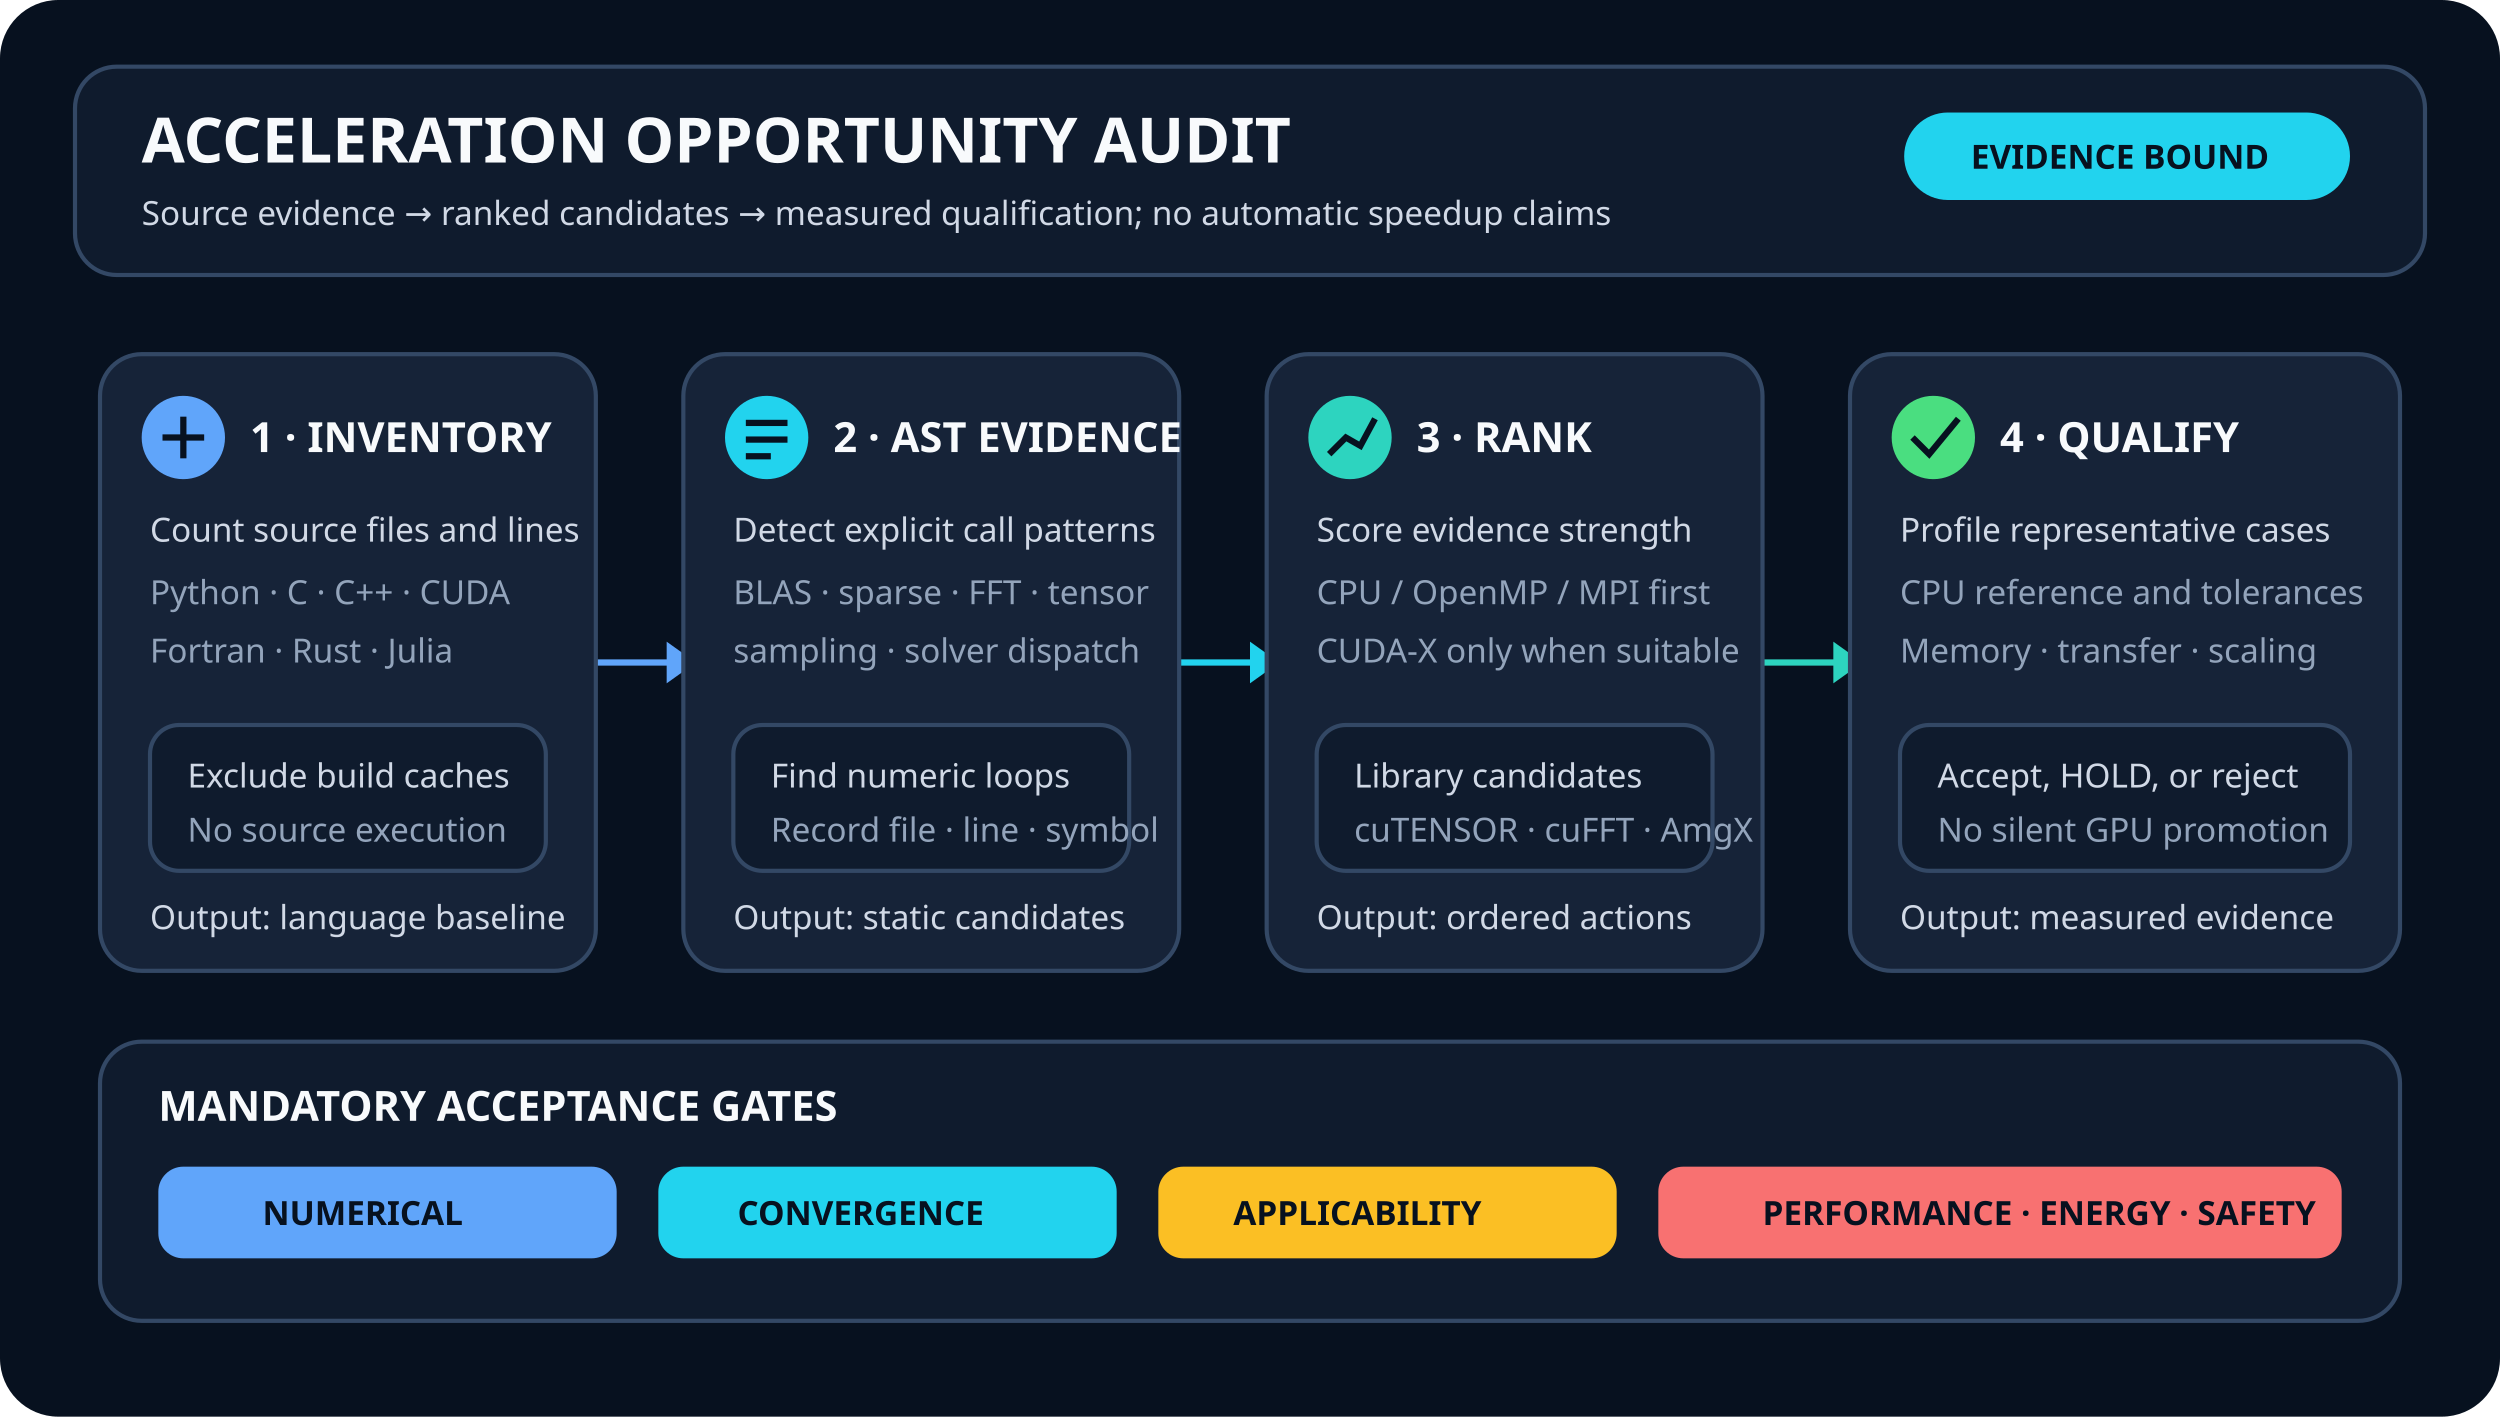
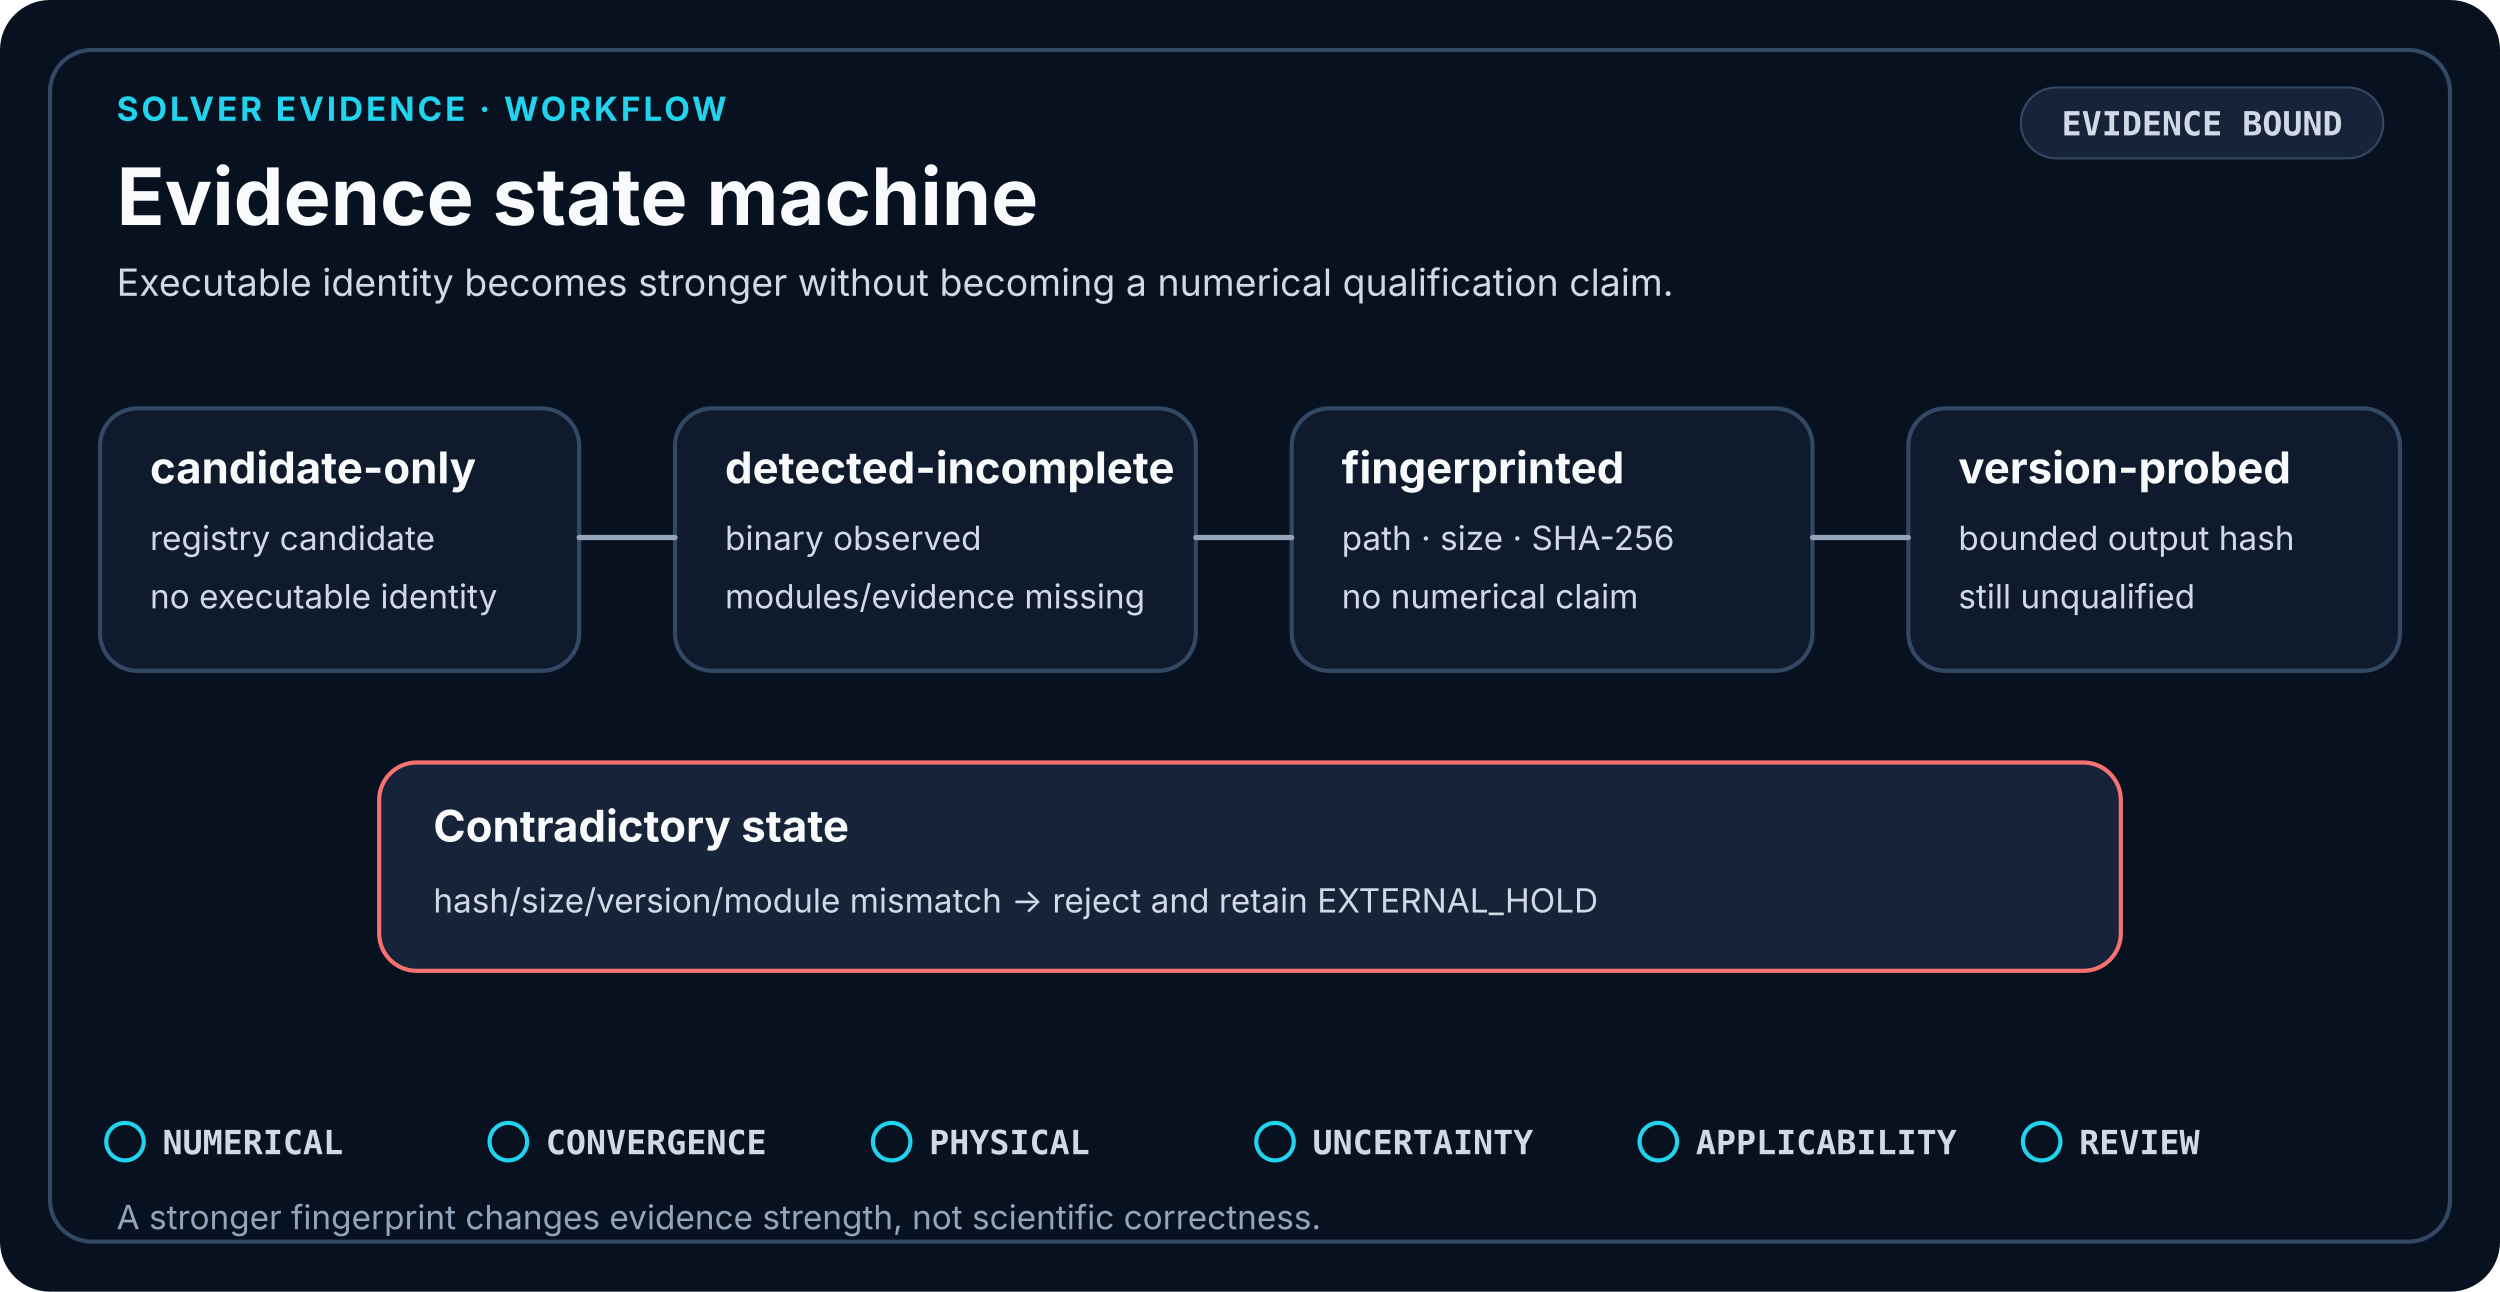
- <svg xmlns="http://www.w3.org/2000/svg" viewBox="0 0 1200 680" role="img" aria-labelledby="title desc" data-design-system="uiux-pro-max-scientific-console-v4" data-icon-system="uiux-pro-max-line-v1" data-density="balanced" data-family="acceleration-opportunity-audit" data-layout="workflow" shape-rendering="geometricPrecision" text-rendering="optimizeLegibility">
+ <svg xmlns="http://www.w3.org/2000/svg" viewBox="0 0 1200 620" role="img" aria-labelledby="title desc" shape-rendering="geometricPrecision" text-rendering="optimizeLegibility" data-design-system="uiux-pro-max-scientific-console-v4" data-icon-system="uiux-pro-max-line-v1" data-density="balanced" data-layout="workflow" data-family="evidence">
  <style>
-     .canvas { fill: #07111F; }
-     .surface { fill: #0F1B2D; stroke: #334865; stroke-width: 2; }
+     .eyebrow { fill: #22D3EE; font-family: ui-sans-serif, system-ui, -apple-system, Segoe UI, sans-serif; font-size: 16px; font-weight: 700; letter-spacing: 1.4px; }
+     .heading { fill: #F8FAFC; font-family: ui-sans-serif, system-ui, -apple-system, Segoe UI, sans-serif; font-size: 38px; font-weight: 700; }
+     .subtitle { fill: #D1D9E6; font-family: ui-sans-serif, system-ui, -apple-system, Segoe UI, sans-serif; font-size: 18px; font-weight: 400; }
+     .stage { fill: #F8FAFC; font-family: ui-sans-serif, system-ui, -apple-system, Segoe UI, sans-serif; font-size: 21px; font-weight: 650; }
+     .detail { fill: #D1D9E6; font-family: ui-sans-serif, system-ui, -apple-system, Segoe UI, sans-serif; font-size: 16px; font-weight: 400; }
+     .mono { fill: #D1D9E6; font-family: ui-monospace, SFMono-Regular, Consolas, monospace; font-size: 16px; font-weight: 650; }
+     .gate { fill: #D1D9E6; font-family: ui-monospace, SFMono-Regular, Consolas, monospace; font-size: 16px; font-weight: 650; }
+     .footer { fill: #93A4BB; font-family: ui-sans-serif, system-ui, -apple-system, Segoe UI, sans-serif; font-size: 16px; font-weight: 400; }
+     .card { fill: #0F1B2D; stroke: #334865; stroke-width: 2; }
    .raised { fill: #162338; stroke: #334865; stroke-width: 2; }
-     .title { fill: #F8FAFC; font-family: system-ui, sans-serif; font-weight: 700; font-size: 30px; }
-     .section { fill: #F8FAFC; font-family: system-ui, sans-serif; font-weight: 700; font-size: 20px; }
-     .body { fill: #D1D9E6; font-family: system-ui, sans-serif; font-weight: 500; font-size: 16px; }
-     .muted { fill: #93A4BB; font-family: system-ui, sans-serif; font-weight: 500; font-size: 16px; }
-     .label { fill: #07111F; font-family: system-ui, sans-serif; font-weight: 700; font-size: 16px; }
-     .blue { stroke: #60A5FA; fill: none; stroke-width: 3; }
-     .cyan { stroke: #22D3EE; fill: none; stroke-width: 3; }
-     .teal { stroke: #2DD4BF; fill: none; stroke-width: 3; }
-     .green { stroke: #4ADE80; fill: none; stroke-width: 3; }
-     .amber { stroke: #FBBF24; fill: none; stroke-width: 3; }
-     .risk { stroke: #F87171; fill: none; stroke-width: 3; }
+     .line { fill: none; stroke: #93A4BB; stroke-width: 2.5; stroke-linecap: round; stroke-linejoin: round; }
  </style>
-   <rect class="canvas" width="1200" height="680" rx="28" />
-   <rect class="surface" x="36" y="32" width="1128" height="100" rx="20" />
-   <text class="title" x="68" y="78">ACCELERATION OPPORTUNITY AUDIT</text>
-   <text class="body" x="68" y="108">Source evidence → ranked candidates → measured qualification; no automatic speedup claims</text>
-   <rect x="914" y="54" width="214" height="42" rx="21" fill="#22D3EE" />
-   <text class="label" x="946" y="81">EVIDENCE BOUND</text>
-   <path class="blue" d="M286 318 H330" />
-   <path class="cyan" d="M566 318 H610" />
-   <path class="teal" d="M846 318 H890" />
-   <path d="M320 308 L334 318 L320 328" fill="#60A5FA" />
-   <path d="M600 308 L614 318 L600 328" fill="#22D3EE" />
-   <path d="M880 308 L894 318 L880 328" fill="#2DD4BF" />
-   <rect class="raised" x="48" y="170" width="238" height="296" rx="20" />
-   <circle cx="88" cy="210" r="20" fill="#60A5FA" />
-   <path d="M78 210 H98 M88 200 V220" stroke="#07111F" stroke-width="3" />
-   <text class="section" x="120" y="217">1 · INVENTORY</text>
-   <text class="body" x="72" y="260">Count source files and lines</text>
-   <text class="muted" x="72" y="290">Python · C · C++ · CUDA</text>
-   <text class="muted" x="72" y="318">Fortran · Rust · Julia</text>
-   <rect x="72" y="348" width="190" height="70" rx="14" fill="#0F1B2D" stroke="#334865" stroke-width="2" />
-   <text class="body" x="90" y="378">Exclude build caches</text>
-   <text class="muted" x="90" y="404">No source execution</text>
-   <text class="body" x="72" y="446">Output: language baseline</text>
-   <rect class="raised" x="328" y="170" width="238" height="296" rx="20" />
-   <circle cx="368" cy="210" r="20" fill="#22D3EE" />
-   <path d="M358 203 H378 M358 211 H378 M358 219 H370" stroke="#07111F" stroke-width="3" />
-   <text class="section" x="400" y="217">2 · AST EVIDENCE</text>
-   <text class="body" x="352" y="260">Detect explicit call patterns</text>
-   <text class="muted" x="352" y="290">BLAS · sparse · FFT · tensor</text>
-   <text class="muted" x="352" y="318">sampling · solver dispatch</text>
-   <rect x="352" y="348" width="190" height="70" rx="14" fill="#0F1B2D" stroke="#334865" stroke-width="2" />
-   <text class="body" x="370" y="378">Find numeric loops</text>
-   <text class="muted" x="370" y="404">Record file · line · symbol</text>
-   <text class="body" x="352" y="446">Output: static candidates</text>
-   <rect class="raised" x="608" y="170" width="238" height="296" rx="20" />
-   <circle cx="648" cy="210" r="20" fill="#2DD4BF" />
-   <path d="M638 218 L646 210 L653 214 L660 201" stroke="#07111F" stroke-width="3" fill="none" />
-   <text class="section" x="680" y="217">3 · RANK</text>
-   <text class="body" x="632" y="260">Score evidence strength</text>
-   <text class="muted" x="632" y="290">CPU / OpenMP / MPI first</text>
-   <text class="muted" x="632" y="318">CUDA-X only when suitable</text>
-   <rect x="632" y="348" width="190" height="70" rx="14" fill="#0F1B2D" stroke="#334865" stroke-width="2" />
-   <text class="body" x="650" y="378">Library candidates</text>
-   <text class="muted" x="650" y="404">cuTENSOR · cuFFT · AmgX</text>
-   <text class="body" x="632" y="446">Output: ordered actions</text>
-   <rect class="raised" x="888" y="170" width="264" height="296" rx="20" />
-   <circle cx="928" cy="210" r="20" fill="#4ADE80" />
-   <path d="M918 210 L926 218 L940 201" stroke="#07111F" stroke-width="3" fill="none" />
-   <text class="section" x="960" y="217">4 · QUALIFY</text>
-   <text class="body" x="912" y="260">Profile representative cases</text>
-   <text class="muted" x="912" y="290">CPU reference and tolerances</text>
-   <text class="muted" x="912" y="318">Memory · transfer · scaling</text>
-   <rect x="912" y="348" width="216" height="70" rx="14" fill="#0F1B2D" stroke="#334865" stroke-width="2" />
-   <text class="body" x="930" y="378">Accept, HOLD, or reject</text>
-   <text class="muted" x="930" y="404">No silent GPU promotion</text>
-   <text class="body" x="912" y="446">Output: measured evidence</text>
-   <rect class="surface" x="48" y="500" width="1104" height="134" rx="20" />
-   <text class="section" x="76" y="538">MANDATORY ACCEPTANCE GATES</text>
-   <rect x="76" y="560" width="220" height="44" rx="12" fill="#60A5FA" />
-   <text class="label" x="126" y="588">NUMERICAL</text>
-   <rect x="316" y="560" width="220" height="44" rx="12" fill="#22D3EE" />
-   <text class="label" x="354" y="588">CONVERGENCE</text>
-   <rect x="556" y="560" width="220" height="44" rx="12" fill="#FBBF24" />
-   <text class="label" x="592" y="588">APPLICABILITY</text>
-   <rect x="796" y="560" width="328" height="44" rx="12" fill="#F87171" />
-   <text class="label" x="846" y="588">PERFORMANCE · ENERGY · SAFETY</text>
+   <rect width="1200" height="620" rx="24" fill="#07111F" />
+   <rect x="24" y="24" width="1152" height="572" rx="20" fill="none" stroke="#334865" stroke-width="2" />
+   <text x="56" y="58" class="eyebrow">SOLVER EVIDENCE · WORKFLOW</text>
+   <text x="56" y="108" class="heading">Evidence state machine</text>
+   <text x="56" y="142" class="subtitle">Executable identity becomes stronger without becoming a numerical qualification claim.</text>
+   <rect x="970" y="42" width="174" height="34" rx="17" fill="#162338" stroke="#334865" />
+   <text x="1057" y="65" text-anchor="middle" class="mono">EVIDENCE BOUND</text>
+   <rect x="48" y="196" width="230" height="126" rx="18" class="card" />
+   <text x="72" y="232" class="stage">candidate-only</text>
+   <text x="72" y="264" class="detail">registry candidate</text>
+   <text x="72" y="292" class="detail">no executable identity</text>
+   <rect x="324" y="196" width="250" height="126" rx="18" class="card" />
+   <text x="348" y="232" class="stage">detected-incomplete</text>
+   <text x="348" y="264" class="detail">binary observed</text>
+   <text x="348" y="292" class="detail">modules/evidence missing</text>
+   <rect x="620" y="196" width="250" height="126" rx="18" class="card" />
+   <text x="644" y="232" class="stage">fingerprinted</text>
+   <text x="644" y="264" class="detail">path · size · SHA-256</text>
+   <text x="644" y="292" class="detail">no numerical claim</text>
+   <rect x="916" y="196" width="236" height="126" rx="18" class="card" />
+   <text x="940" y="232" class="stage">version-probed</text>
+   <text x="940" y="264" class="detail">bounded output hash</text>
+   <text x="940" y="292" class="detail">still unqualified</text>
+   <line x1="278" y1="258" x2="324" y2="258" class="line" />
+   <line x1="574" y1="258" x2="620" y2="258" class="line" />
+   <line x1="870" y1="258" x2="916" y2="258" class="line" />
+   <rect x="182" y="366" width="836" height="100" rx="18" fill="#162338" stroke="#F87171" stroke-width="2" />
+   <text x="208" y="404" class="stage">Contradictory state</text>
+   <text x="208" y="438" class="detail">hash/size/version/module mismatch → reject and retain EXTERNAL_HOLD</text>
+   <circle cx="60" cy="548" r="9" fill="none" stroke="#22D3EE" stroke-width="2" />
+   <text x="78" y="554" class="gate">NUMERICAL</text>
+   <circle cx="244" cy="548" r="9" fill="none" stroke="#22D3EE" stroke-width="2" />
+   <text x="262" y="554" class="gate">CONVERGENCE</text>
+   <circle cx="428" cy="548" r="9" fill="none" stroke="#22D3EE" stroke-width="2" />
+   <text x="446" y="554" class="gate">PHYSICAL</text>
+   <circle cx="612" cy="548" r="9" fill="none" stroke="#22D3EE" stroke-width="2" />
+   <text x="630" y="554" class="gate">UNCERTAINTY</text>
+   <circle cx="796" cy="548" r="9" fill="none" stroke="#22D3EE" stroke-width="2" />
+   <text x="814" y="554" class="gate">APPLICABILITY</text>
+   <circle cx="980" cy="548" r="9" fill="none" stroke="#22D3EE" stroke-width="2" />
+   <text x="998" y="554" class="gate">REVIEW</text>
+   <text x="56" y="590" class="footer">A stronger fingerprint changes evidence strength, not scientific correctness.</text>
</svg>
